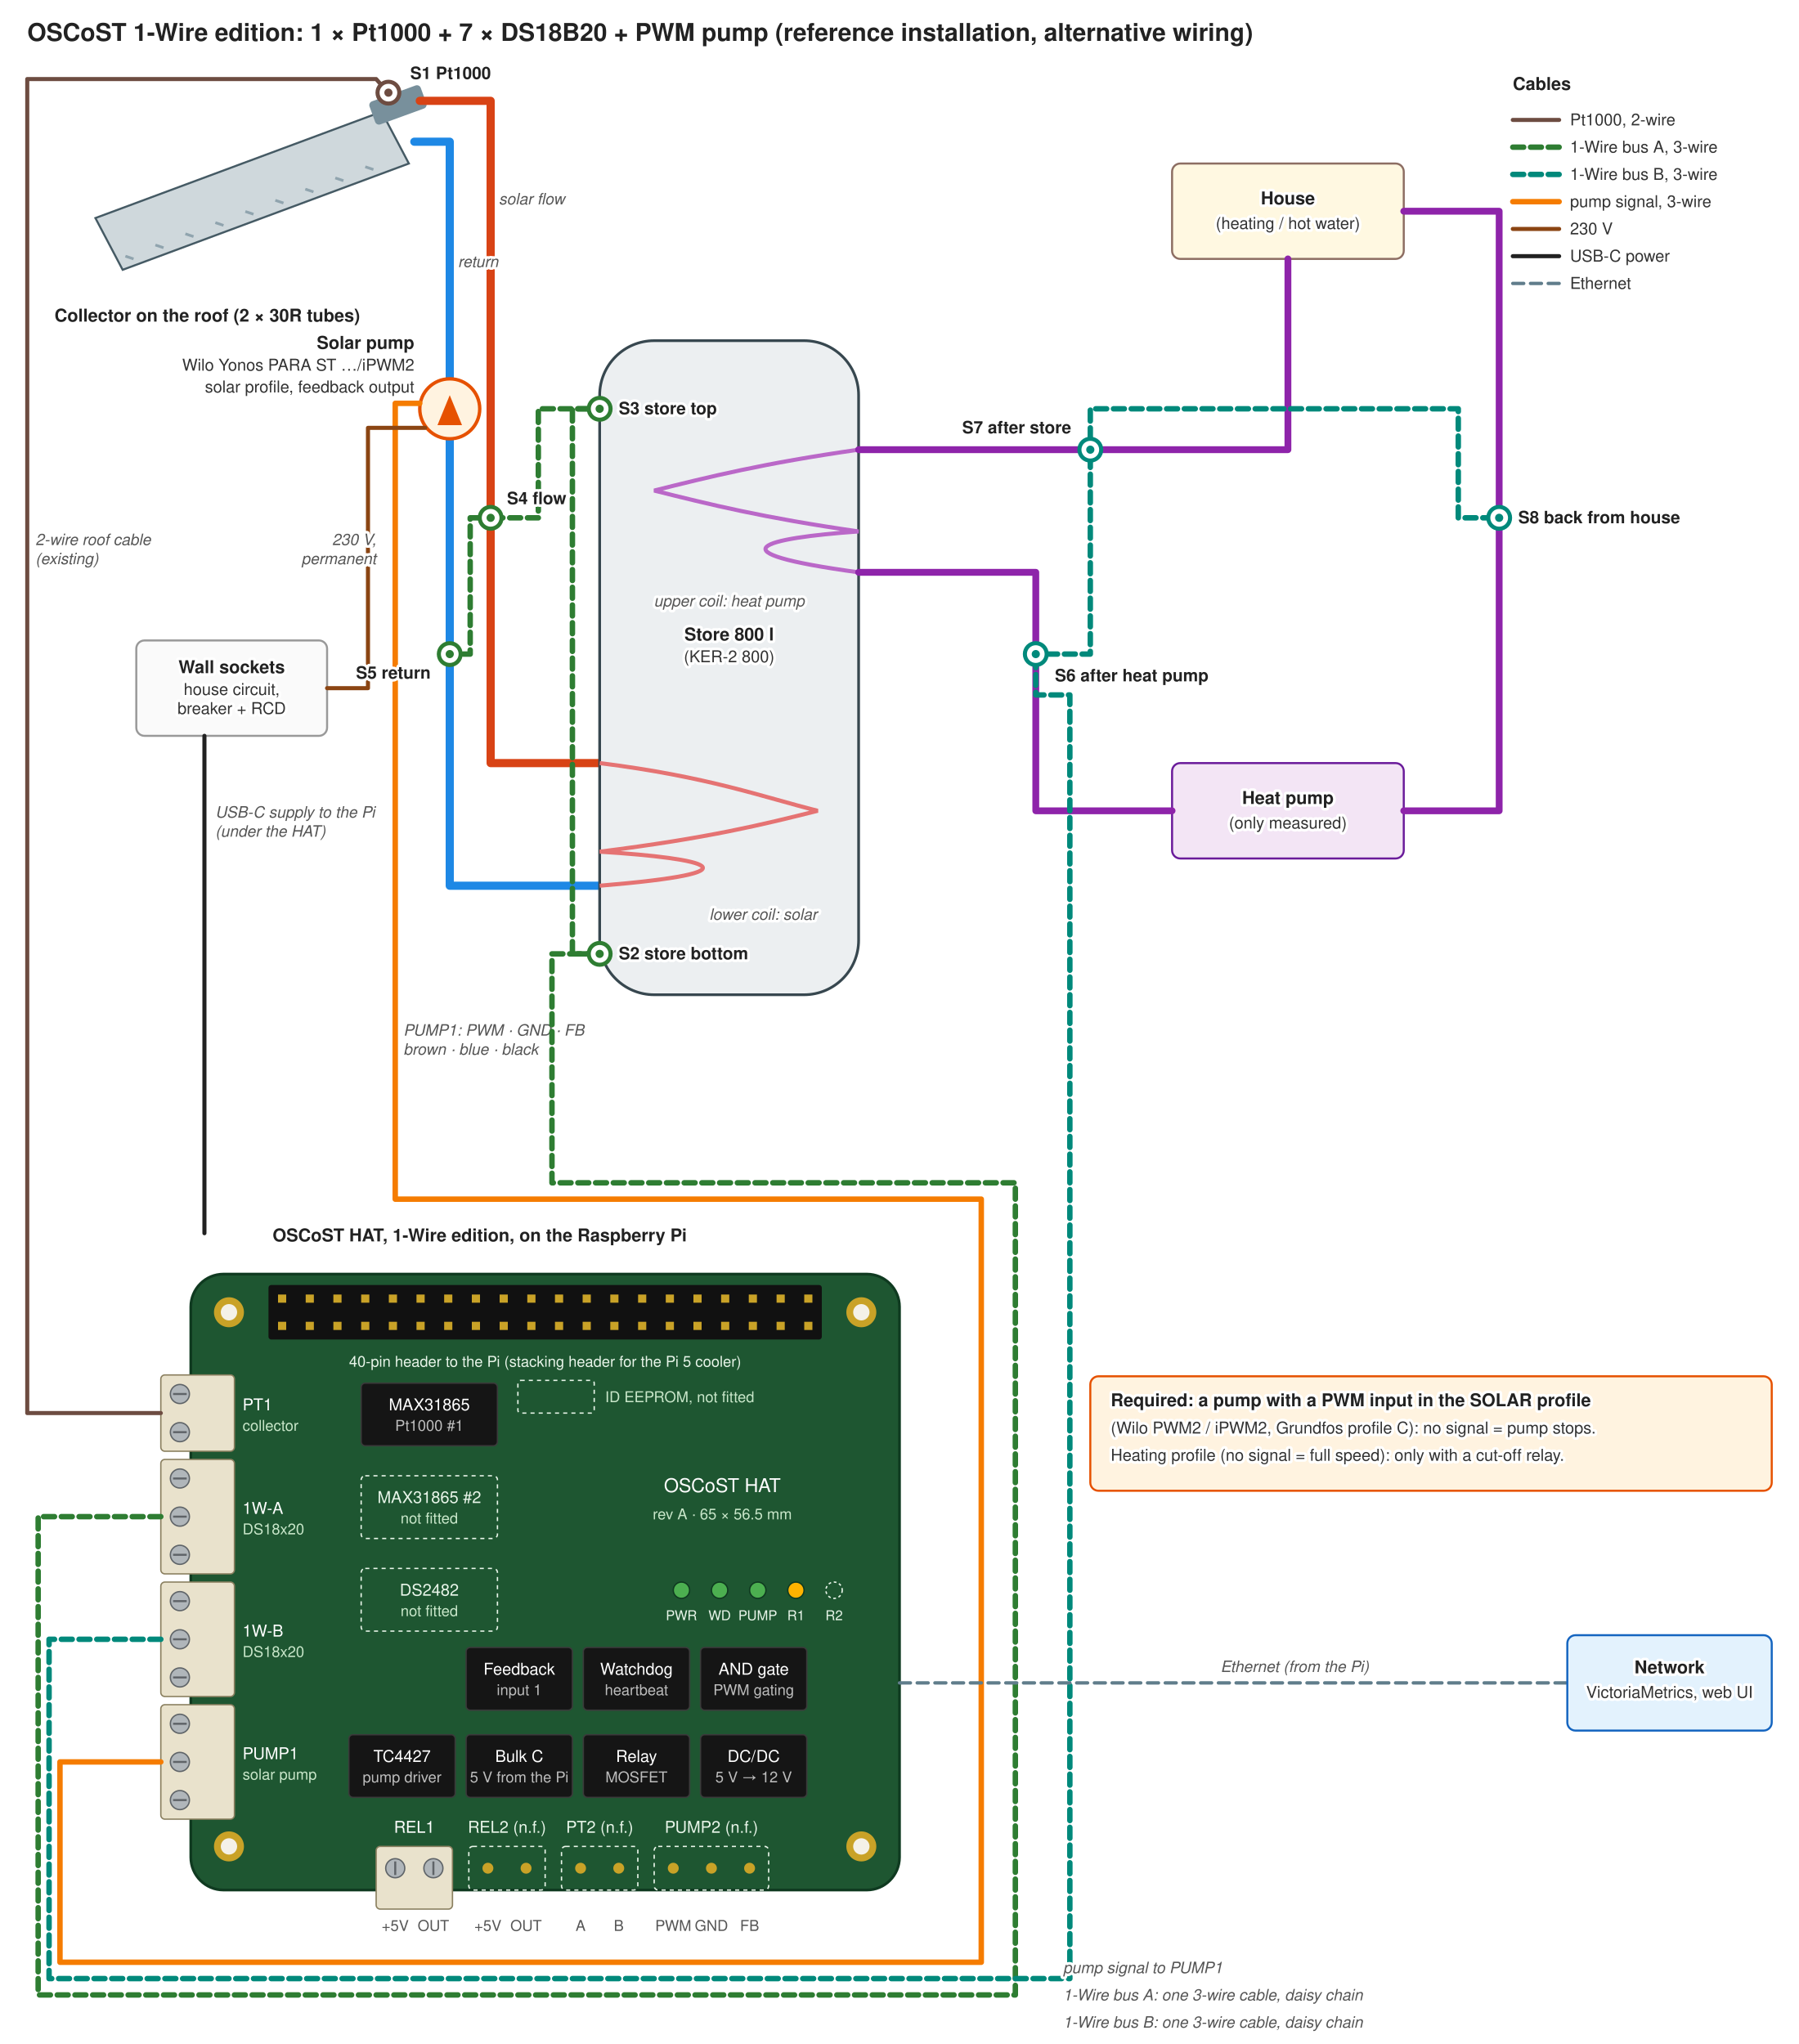
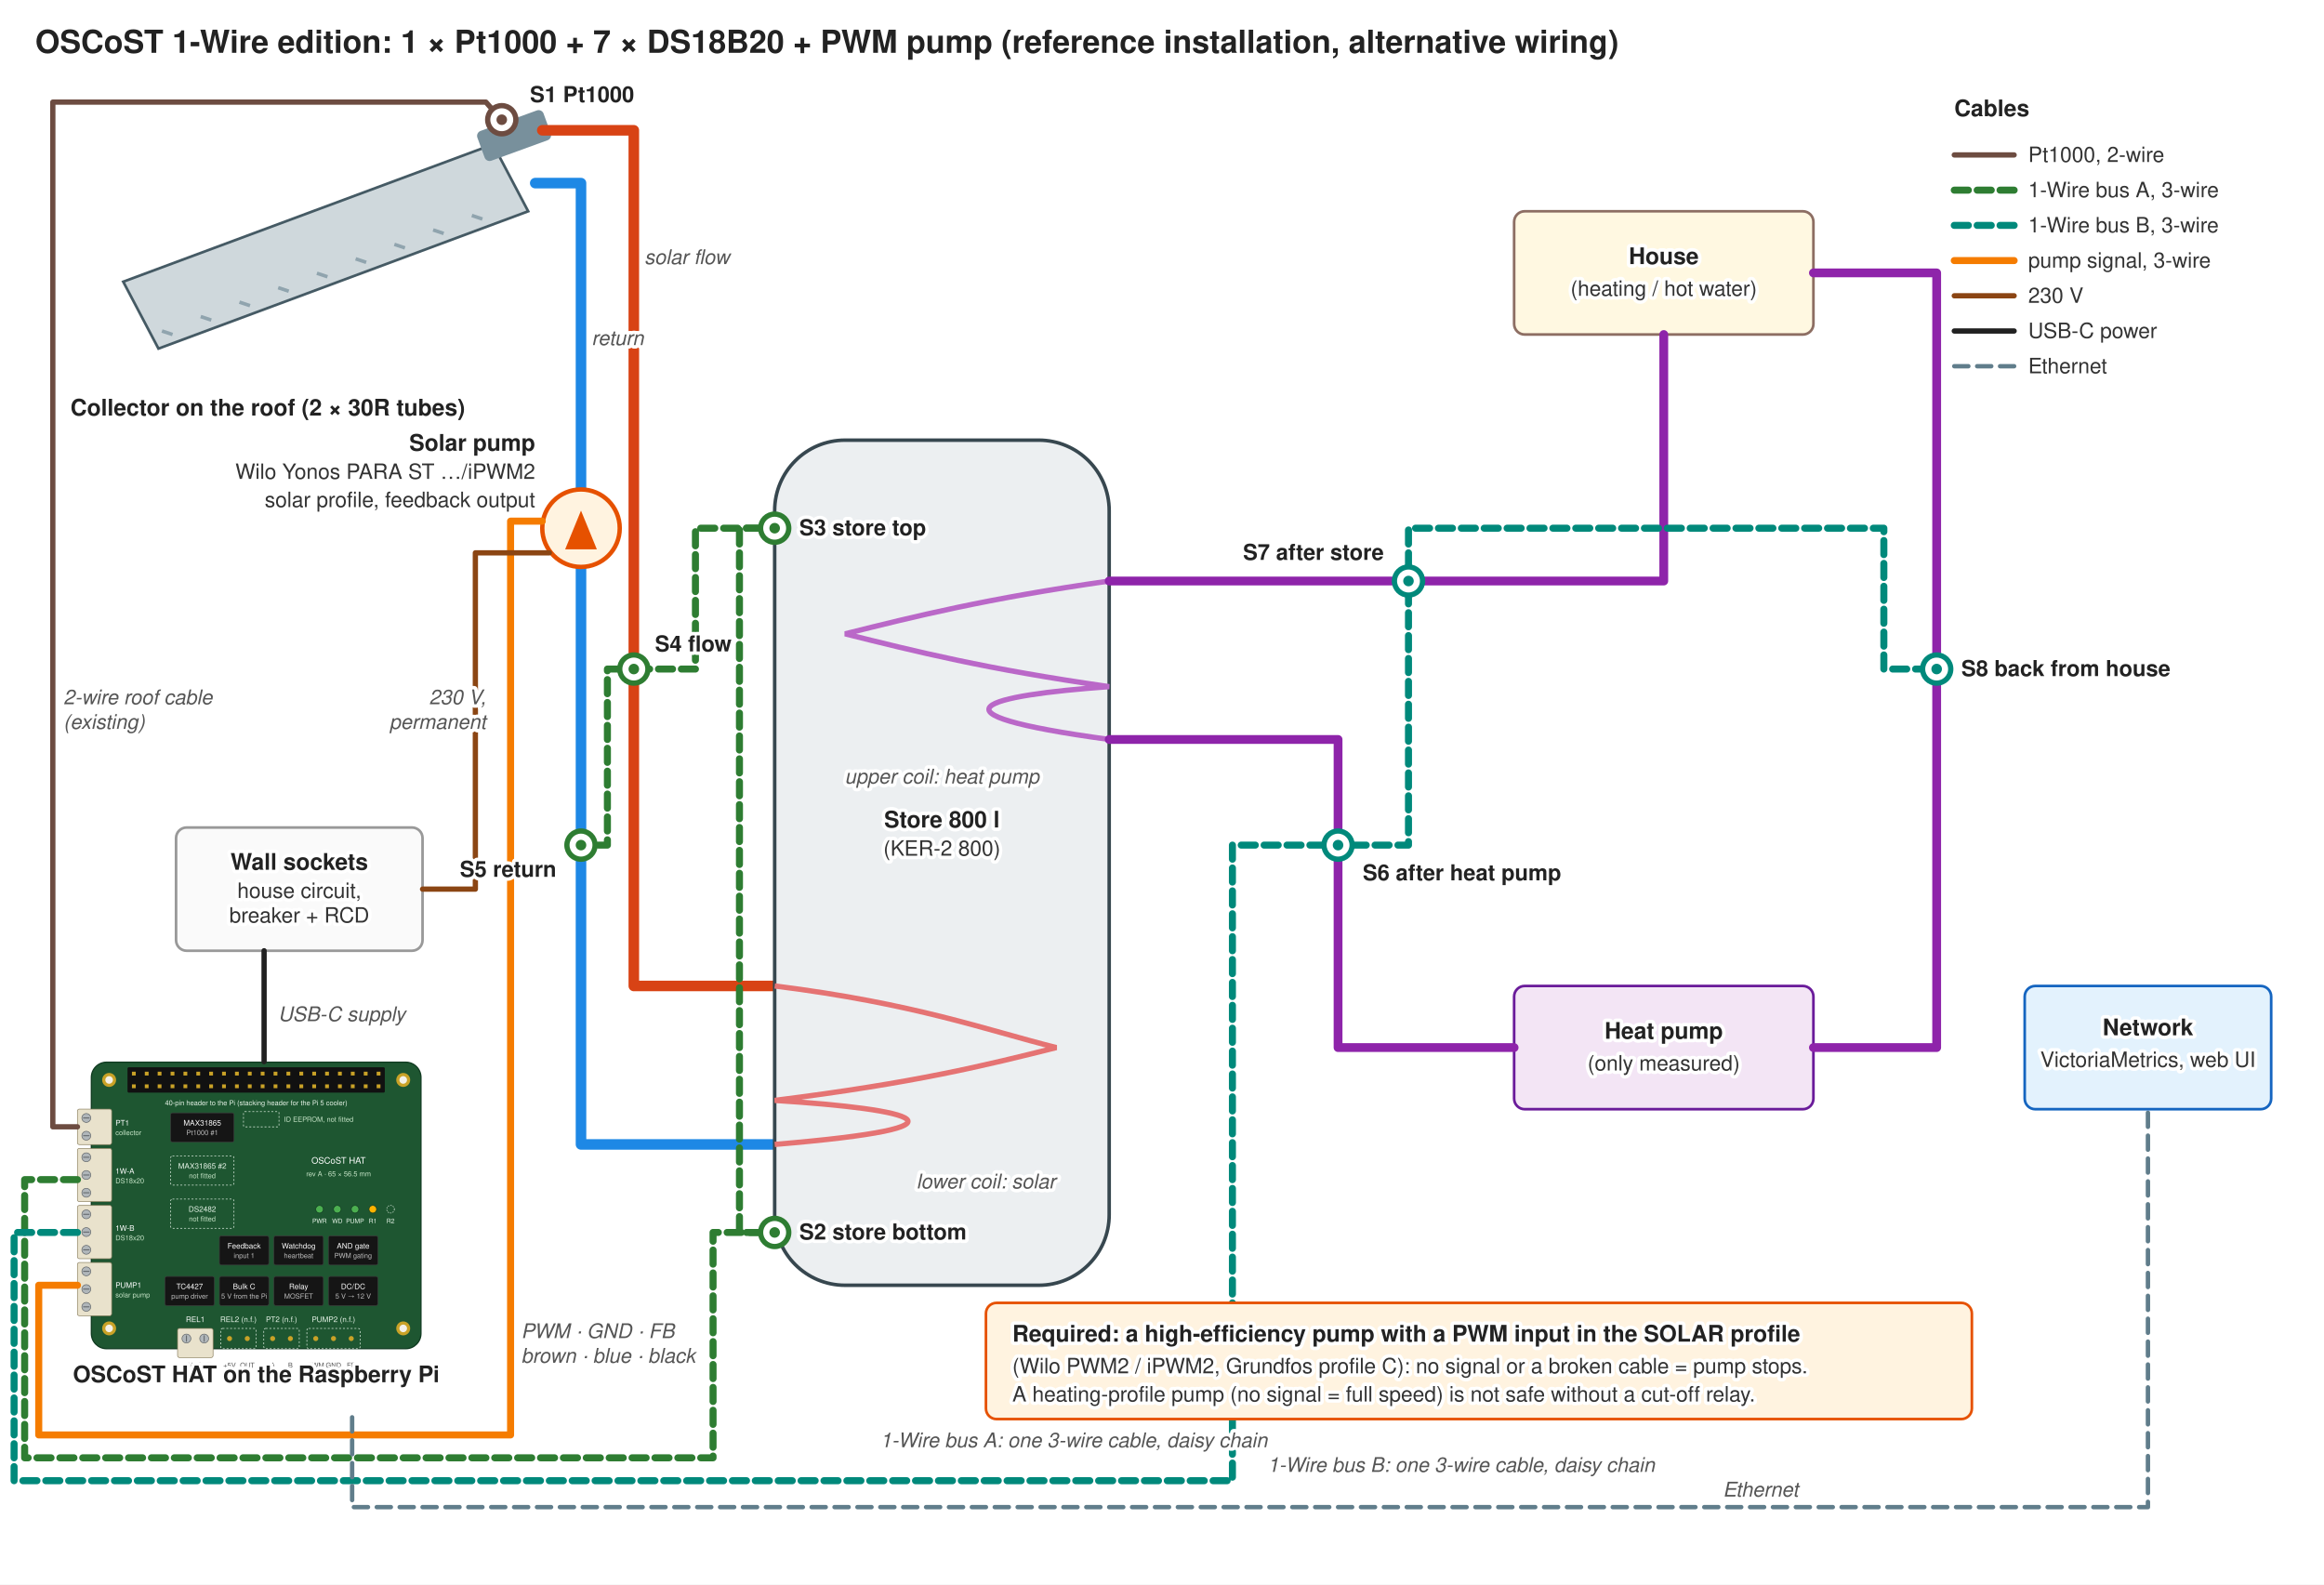
- <svg xmlns="http://www.w3.org/2000/svg" viewBox="0 0 1320 1500" font-family="Helvetica, Arial, sans-serif">
+ <svg xmlns="http://www.w3.org/2000/svg" viewBox="0 0 1320 900" font-family="Helvetica, Arial, sans-serif">
  <style>text{paint-order:stroke;stroke:#fff;stroke-width:4px;stroke-linejoin:round}.n{font-size:12px;fill:#333}.s{font-size:12.5px;font-weight:bold;fill:#222}.h{font-size:18px;font-weight:bold;fill:#222}.b{font-size:13px;font-weight:bold;fill:#222}.w{font-size:12px;fill:#fff;stroke:none}.wb{font-size:13px;font-weight:bold;fill:#fff;stroke:none}.o{font-size:11.5px;font-style:italic;fill:#555}.th,.ts{stroke:none}</style>
-   <rect width="1320" height="1500" fill="white" />
+   <rect width="1320" height="900" fill="white" />
  <text x="20" y="30" class="h" text-anchor="start">OSCoST 1-Wire edition: 1 × Pt1000 + 7 × DS18B20 + PWM pump (reference installation, alternative wiring)</text>
  <polygon points="70,160 280,82 300,120 90,198" fill="#cfd8dc" stroke="#455a64" stroke-width="1.5" />
  <line x1="92" y1="188.0" x2="98" y2="190.0" stroke="#90a4ae" stroke-width="2" />
  <line x1="114" y1="179.8" x2="120" y2="181.8" stroke="#90a4ae" stroke-width="2" />
  <line x1="136" y1="171.6" x2="142" y2="173.6" stroke="#90a4ae" stroke-width="2" />
  <line x1="158" y1="163.4" x2="164" y2="165.4" stroke="#90a4ae" stroke-width="2" />
  <line x1="180" y1="155.2" x2="186" y2="157.2" stroke="#90a4ae" stroke-width="2" />
  <line x1="202" y1="147.0" x2="208" y2="149.0" stroke="#90a4ae" stroke-width="2" />
  <line x1="224" y1="138.8" x2="230" y2="140.8" stroke="#90a4ae" stroke-width="2" />
  <line x1="246" y1="130.6" x2="252" y2="132.6" stroke="#90a4ae" stroke-width="2" />
  <line x1="268" y1="122.4" x2="274" y2="124.4" stroke="#90a4ae" stroke-width="2" />
  <rect x="272" y="68" width="40" height="18" rx="3" fill="#78909c" transform="rotate(-20 292 77)" />
  <text x="40" y="236" class="b" text-anchor="start">Collector on the roof (2 × 30R tubes)</text>
  <polyline points="308,74 360,74 360,560 440,560" fill="none" stroke="#d84315" stroke-width="6" stroke-linecap="round" stroke-linejoin="round" />
  <polyline points="440,650 330,650 330,104 304,104" fill="none" stroke="#1e88e5" stroke-width="6" stroke-linecap="round" stroke-linejoin="round" />
  <text x="366" y="150" class="o" text-anchor="start">solar flow</text>
  <text x="336" y="196" class="o" text-anchor="start">return</text>
  <circle cx="330" cy="300" r="22" fill="#fff3e0" stroke="#e65100" stroke-width="2.5" />
  <polygon points="321,312 339,312 330,290" fill="#e65100" />
  <text x="304" y="256" class="b" text-anchor="end">Solar pump</text>
  <text x="304" y="272" class="n" text-anchor="end">Wilo Yonos PARA ST …/iPWM2</text>
  <text x="304" y="288" class="n" text-anchor="end">solar profile, feedback output</text>
  <rect x="440" y="250" width="190" height="480" rx="40" fill="#eceff1" stroke="#37474f" stroke-width="2" />
  <path d="M440,560 C520,570 560,585 600,595 C560,605 520,615 440,625 C520,630 560,640 440,650" fill="none" stroke="#e57373" stroke-width="3" />
  <path d="M630,330 C560,340 520,350 480,360 C520,370 560,380 630,390 C560,395 520,405 630,420" fill="none" stroke="#ba68c8" stroke-width="3" />
  <text x="535" y="470" class="b" text-anchor="middle">Store 800 l</text>
  <text x="535" y="486" class="n" text-anchor="middle">(KER-2 800)</text>
  <text x="535" y="445" class="o" text-anchor="middle">upper coil: heat pump</text>
  <text x="560" y="675" class="o" text-anchor="middle">lower coil: solar</text>
  <rect x="860" y="120" width="170" height="70" rx="6" fill="#fff8e1" stroke="#8d6e63" stroke-width="1.5" />
  <text x="945" y="150" class="b" text-anchor="middle">House</text>
  <text x="945" y="168" class="n" text-anchor="middle">(heating / hot water)</text>
  <rect x="860" y="560" width="170" height="70" rx="6" fill="#f3e5f5" stroke="#6a1b9a" stroke-width="1.5" />
  <text x="945" y="590" class="b" text-anchor="middle">Heat pump</text>
  <text x="945" y="608" class="n" text-anchor="middle">(only measured)</text>
  <polyline points="860,595 760,595 760,420 630,420" fill="none" stroke="#8e24aa" stroke-width="5" stroke-linecap="round" stroke-linejoin="round" />
  <polyline points="630,330 945,330 945,190" fill="none" stroke="#8e24aa" stroke-width="5" stroke-linecap="round" stroke-linejoin="round" />
  <polyline points="1030,155 1100,155 1100,595 1030,595" fill="none" stroke="#8e24aa" stroke-width="5" stroke-linecap="round" stroke-linejoin="round" />
  <rect x="100" y="470" width="140" height="70" rx="6" fill="#fafafa" stroke="#999" stroke-width="1.5" />
  <text x="170" y="494" class="b" text-anchor="middle">Wall sockets</text>
  <text x="170" y="510" class="n" text-anchor="middle">house circuit,</text>
  <text x="170" y="524" class="n" text-anchor="middle">breaker + RCD</text>
-   <g transform="translate(60,905) scale(1.0)">
+   <g transform="translate(23.1,592.5) scale(0.36)">
    <rect x="80" y="30" width="520" height="452" rx="24" fill="#1E5631" stroke="#0F3A20" stroke-width="2" />
    <circle cx="108" cy="58" r="11" fill="#C9A227" />
    <circle cx="108" cy="58" r="6" fill="#F4F1E8" />
    <circle cx="572" cy="58" r="11" fill="#C9A227" />
    <circle cx="572" cy="58" r="6" fill="#F4F1E8" />
    <circle cx="108" cy="450" r="11" fill="#C9A227" />
    <circle cx="108" cy="450" r="6" fill="#F4F1E8" />
    <circle cx="572" cy="450" r="11" fill="#C9A227" />
    <circle cx="572" cy="450" r="6" fill="#F4F1E8" />
    <rect x="137" y="38" width="406" height="40" rx="2" fill="#111111" />
    <rect x="144.0" y="45" width="6" height="6" fill="#C9A227" />
    <rect x="144.0" y="65" width="6" height="6" fill="#C9A227" />
    <rect x="164.3" y="45" width="6" height="6" fill="#C9A227" />
    <rect x="164.3" y="65" width="6" height="6" fill="#C9A227" />
    <rect x="184.6" y="45" width="6" height="6" fill="#C9A227" />
    <rect x="184.6" y="65" width="6" height="6" fill="#C9A227" />
    <rect x="205.0" y="45" width="6" height="6" fill="#C9A227" />
    <rect x="205.0" y="65" width="6" height="6" fill="#C9A227" />
    <rect x="225.3" y="45" width="6" height="6" fill="#C9A227" />
    <rect x="225.3" y="65" width="6" height="6" fill="#C9A227" />
    <rect x="245.6" y="45" width="6" height="6" fill="#C9A227" />
    <rect x="245.6" y="65" width="6" height="6" fill="#C9A227" />
    <rect x="265.9" y="45" width="6" height="6" fill="#C9A227" />
    <rect x="265.9" y="65" width="6" height="6" fill="#C9A227" />
    <rect x="286.2" y="45" width="6" height="6" fill="#C9A227" />
    <rect x="286.2" y="65" width="6" height="6" fill="#C9A227" />
    <rect x="306.6" y="45" width="6" height="6" fill="#C9A227" />
    <rect x="306.6" y="65" width="6" height="6" fill="#C9A227" />
    <rect x="326.9" y="45" width="6" height="6" fill="#C9A227" />
    <rect x="326.9" y="65" width="6" height="6" fill="#C9A227" />
    <rect x="347.2" y="45" width="6" height="6" fill="#C9A227" />
    <rect x="347.2" y="65" width="6" height="6" fill="#C9A227" />
    <rect x="367.5" y="45" width="6" height="6" fill="#C9A227" />
    <rect x="367.5" y="65" width="6" height="6" fill="#C9A227" />
    <rect x="387.8" y="45" width="6" height="6" fill="#C9A227" />
    <rect x="387.8" y="65" width="6" height="6" fill="#C9A227" />
    <rect x="408.2" y="45" width="6" height="6" fill="#C9A227" />
    <rect x="408.2" y="65" width="6" height="6" fill="#C9A227" />
    <rect x="428.5" y="45" width="6" height="6" fill="#C9A227" />
    <rect x="428.5" y="65" width="6" height="6" fill="#C9A227" />
    <rect x="448.8" y="45" width="6" height="6" fill="#C9A227" />
    <rect x="448.8" y="65" width="6" height="6" fill="#C9A227" />
    <rect x="469.1" y="45" width="6" height="6" fill="#C9A227" />
    <rect x="469.1" y="65" width="6" height="6" fill="#C9A227" />
    <rect x="489.4" y="45" width="6" height="6" fill="#C9A227" />
    <rect x="489.4" y="65" width="6" height="6" fill="#C9A227" />
    <rect x="509.8" y="45" width="6" height="6" fill="#C9A227" />
    <rect x="509.8" y="65" width="6" height="6" fill="#C9A227" />
    <rect x="530.1" y="45" width="6" height="6" fill="#C9A227" />
    <rect x="530.1" y="65" width="6" height="6" fill="#C9A227" />
    <text class="ts" x="340" y="98" text-anchor="middle" style="font-size:11px;font-weight:400;fill:#E8F5E9">40-pin header to the Pi (stacking header for the Pi 5 cooler)</text>
    <rect x="320" y="108" width="56" height="24" rx="2" fill="none" stroke="#E8F5E9" stroke-width="1" stroke-dasharray="3 3" />
    <text class="ts" x="384" y="124" text-anchor="start" style="font-size:11px;font-weight:400;fill:#C8E6C9">ID EEPROM, not fitted</text>
    <rect x="58" y="104" width="54" height="56" rx="3" fill="#E9E2CC" stroke="#8A7F5F" stroke-width="1" />
    <circle cx="72" cy="118" r="7" fill="#B0B6BA" stroke="#5F6468" />
    <line x1="67" y1="118" x2="77" y2="118" stroke="#5F6468" stroke-width="1.5" />
    <circle cx="72" cy="146" r="7" fill="#B0B6BA" stroke="#5F6468" />
    <line x1="67" y1="146" x2="77" y2="146" stroke="#5F6468" stroke-width="1.5" />
    <text class="th" x="118" y="130.0" text-anchor="start" style="font-size:12px;font-weight:500;fill:#ffffff">PT1</text>
    <text class="ts" x="118" y="145.0" text-anchor="start" style="font-size:11px;font-weight:400;fill:#C8E6C9">collector</text>
    <rect x="58" y="166" width="54" height="84" rx="3" fill="#E9E2CC" stroke="#8A7F5F" stroke-width="1" />
    <circle cx="72" cy="180" r="7" fill="#B0B6BA" stroke="#5F6468" />
    <line x1="67" y1="180" x2="77" y2="180" stroke="#5F6468" stroke-width="1.5" />
    <circle cx="72" cy="208" r="7" fill="#B0B6BA" stroke="#5F6468" />
    <line x1="67" y1="208" x2="77" y2="208" stroke="#5F6468" stroke-width="1.5" />
    <circle cx="72" cy="236" r="7" fill="#B0B6BA" stroke="#5F6468" />
    <line x1="67" y1="236" x2="77" y2="236" stroke="#5F6468" stroke-width="1.5" />
    <text class="th" x="118" y="206.0" text-anchor="start" style="font-size:12px;font-weight:500;fill:#ffffff">1W-A</text>
    <text class="ts" x="118" y="221.0" text-anchor="start" style="font-size:11px;font-weight:400;fill:#C8E6C9">DS18x20</text>
    <rect x="58" y="256" width="54" height="84" rx="3" fill="#E9E2CC" stroke="#8A7F5F" stroke-width="1" />
    <circle cx="72" cy="270" r="7" fill="#B0B6BA" stroke="#5F6468" />
    <line x1="67" y1="270" x2="77" y2="270" stroke="#5F6468" stroke-width="1.5" />
    <circle cx="72" cy="298" r="7" fill="#B0B6BA" stroke="#5F6468" />
    <line x1="67" y1="298" x2="77" y2="298" stroke="#5F6468" stroke-width="1.5" />
    <circle cx="72" cy="326" r="7" fill="#B0B6BA" stroke="#5F6468" />
    <line x1="67" y1="326" x2="77" y2="326" stroke="#5F6468" stroke-width="1.5" />
    <text class="th" x="118" y="296.0" text-anchor="start" style="font-size:12px;font-weight:500;fill:#ffffff">1W-B</text>
    <text class="ts" x="118" y="311.0" text-anchor="start" style="font-size:11px;font-weight:400;fill:#C8E6C9">DS18x20</text>
    <rect x="58" y="346" width="54" height="84" rx="3" fill="#E9E2CC" stroke="#8A7F5F" stroke-width="1" />
    <circle cx="72" cy="360" r="7" fill="#B0B6BA" stroke="#5F6468" />
    <line x1="67" y1="360" x2="77" y2="360" stroke="#5F6468" stroke-width="1.5" />
    <circle cx="72" cy="388" r="7" fill="#B0B6BA" stroke="#5F6468" />
    <line x1="67" y1="388" x2="77" y2="388" stroke="#5F6468" stroke-width="1.5" />
    <circle cx="72" cy="416" r="7" fill="#B0B6BA" stroke="#5F6468" />
    <line x1="67" y1="416" x2="77" y2="416" stroke="#5F6468" stroke-width="1.5" />
    <text class="th" x="118" y="386.0" text-anchor="start" style="font-size:12px;font-weight:500;fill:#ffffff">PUMP1</text>
    <text class="ts" x="118" y="401.0" text-anchor="start" style="font-size:11px;font-weight:400;fill:#C8E6C9">solar pump</text>
    <rect x="216" y="450" width="56" height="46" rx="3" fill="#E9E2CC" stroke="#8A7F5F" stroke-width="1" />
    <circle cx="230" cy="466" r="7" fill="#B0B6BA" stroke="#5F6468" />
    <line x1="230" y1="461" x2="230" y2="471" stroke="#5F6468" stroke-width="1.5" />
    <text class="ts" x="230" y="512" text-anchor="middle" style="font-size:11px;font-weight:400;fill:#555555">+5V</text>
    <circle cx="258" cy="466" r="7" fill="#B0B6BA" stroke="#5F6468" />
    <line x1="258" y1="461" x2="258" y2="471" stroke="#5F6468" stroke-width="1.5" />
    <text class="ts" x="258" y="512" text-anchor="middle" style="font-size:11px;font-weight:400;fill:#555555">OUT</text>
    <text class="th" x="244.0" y="440" text-anchor="middle" style="font-size:12px;font-weight:500;fill:#ffffff">REL1</text>
    <rect x="284" y="450" width="56" height="32" rx="3" fill="none" stroke="#E8F5E9" stroke-width="1" stroke-dasharray="3 3" />
    <circle cx="298" cy="466" r="4" fill="#C9A227" />
    <text class="ts" x="298" y="512" text-anchor="middle" style="font-size:11px;font-weight:400;fill:#555555">+5V</text>
    <circle cx="326" cy="466" r="4" fill="#C9A227" />
    <text class="ts" x="326" y="512" text-anchor="middle" style="font-size:11px;font-weight:400;fill:#555555">OUT</text>
    <text class="th" x="312.0" y="440" text-anchor="middle" style="font-size:12px;font-weight:500;fill:#E8F5E9">REL2 (n.f.)</text>
    <rect x="352" y="450" width="56" height="32" rx="3" fill="none" stroke="#E8F5E9" stroke-width="1" stroke-dasharray="3 3" />
    <circle cx="366" cy="466" r="4" fill="#C9A227" />
    <text class="ts" x="366" y="512" text-anchor="middle" style="font-size:11px;font-weight:400;fill:#555555">A</text>
    <circle cx="394" cy="466" r="4" fill="#C9A227" />
    <text class="ts" x="394" y="512" text-anchor="middle" style="font-size:11px;font-weight:400;fill:#555555">B</text>
    <text class="th" x="380.0" y="440" text-anchor="middle" style="font-size:12px;font-weight:500;fill:#E8F5E9">PT2 (n.f.)</text>
    <rect x="420" y="450" width="84" height="32" rx="3" fill="none" stroke="#E8F5E9" stroke-width="1" stroke-dasharray="3 3" />
    <circle cx="434" cy="466" r="4" fill="#C9A227" />
    <text class="ts" x="434" y="512" text-anchor="middle" style="font-size:11px;font-weight:400;fill:#555555">PWM</text>
    <circle cx="462" cy="466" r="4" fill="#C9A227" />
    <text class="ts" x="462" y="512" text-anchor="middle" style="font-size:11px;font-weight:400;fill:#555555">GND</text>
    <circle cx="490" cy="466" r="4" fill="#C9A227" />
    <text class="ts" x="490" y="512" text-anchor="middle" style="font-size:11px;font-weight:400;fill:#555555">FB</text>
    <text class="th" x="462.0" y="440" text-anchor="middle" style="font-size:12px;font-weight:500;fill:#E8F5E9">PUMP2 (n.f.)</text>
    <rect x="205" y="110" width="100" height="46" rx="3" fill="#151515" stroke="#3a3a3a" stroke-width="1" />
    <text class="th" x="255.0" y="130.0" text-anchor="middle" style="font-size:12px;font-weight:500;fill:#ffffff">MAX31865</text>
    <text class="ts" x="255.0" y="145.0" text-anchor="middle" style="font-size:11px;font-weight:400;fill:#bdbdbd">Pt1000 #1</text>
    <rect x="205" y="178" width="100" height="46" rx="3" fill="none" stroke="#E8F5E9" stroke-width="1" stroke-dasharray="3 3" />
    <text class="th" x="255" y="198" text-anchor="middle" style="font-size:12px;font-weight:500;fill:#E8F5E9">MAX31865 #2</text>
    <text class="ts" x="255" y="213" text-anchor="middle" style="font-size:11px;font-weight:400;fill:#C8E6C9">not fitted</text>
    <rect x="205" y="246" width="100" height="46" rx="3" fill="none" stroke="#E8F5E9" stroke-width="1" stroke-dasharray="3 3" />
    <text class="th" x="255" y="266" text-anchor="middle" style="font-size:12px;font-weight:500;fill:#E8F5E9">DS2482</text>
    <text class="ts" x="255" y="281" text-anchor="middle" style="font-size:11px;font-weight:400;fill:#C8E6C9">not fitted</text>
    <rect x="196" y="368" width="78" height="46" rx="3" fill="#151515" stroke="#3a3a3a" stroke-width="1" />
    <text class="th" x="235.0" y="388.0" text-anchor="middle" style="font-size:12px;font-weight:500;fill:#ffffff">TC4427</text>
    <text class="ts" x="235.0" y="403.0" text-anchor="middle" style="font-size:11px;font-weight:400;fill:#bdbdbd">pump driver</text>
    <rect x="282" y="368" width="78" height="46" rx="3" fill="#151515" stroke="#3a3a3a" stroke-width="1" />
    <text class="th" x="321.0" y="388.0" text-anchor="middle" style="font-size:12px;font-weight:500;fill:#ffffff">Bulk C</text>
    <text class="ts" x="321.0" y="403.0" text-anchor="middle" style="font-size:11px;font-weight:400;fill:#bdbdbd">5 V from the Pi</text>
    <rect x="368" y="368" width="78" height="46" rx="3" fill="#151515" stroke="#3a3a3a" stroke-width="1" />
    <text class="th" x="407.0" y="388.0" text-anchor="middle" style="font-size:12px;font-weight:500;fill:#ffffff">Relay</text>
    <text class="ts" x="407.0" y="403.0" text-anchor="middle" style="font-size:11px;font-weight:400;fill:#bdbdbd">MOSFET</text>
    <rect x="454" y="368" width="78" height="46" rx="3" fill="#151515" stroke="#3a3a3a" stroke-width="1" />
    <text class="th" x="493.0" y="388.0" text-anchor="middle" style="font-size:12px;font-weight:500;fill:#ffffff">DC/DC</text>
    <text class="ts" x="493.0" y="403.0" text-anchor="middle" style="font-size:11px;font-weight:400;fill:#bdbdbd">5 V → 12 V</text>
    <rect x="282" y="304" width="78" height="46" rx="3" fill="#151515" stroke="#3a3a3a" stroke-width="1" />
    <text class="th" x="321.0" y="324.0" text-anchor="middle" style="font-size:12px;font-weight:500;fill:#ffffff">Feedback</text>
    <text class="ts" x="321.0" y="339.0" text-anchor="middle" style="font-size:11px;font-weight:400;fill:#bdbdbd">input 1</text>
    <rect x="368" y="304" width="78" height="46" rx="3" fill="#151515" stroke="#3a3a3a" stroke-width="1" />
    <text class="th" x="407.0" y="324.0" text-anchor="middle" style="font-size:12px;font-weight:500;fill:#ffffff">Watchdog</text>
    <text class="ts" x="407.0" y="339.0" text-anchor="middle" style="font-size:11px;font-weight:400;fill:#bdbdbd">heartbeat</text>
    <rect x="454" y="304" width="78" height="46" rx="3" fill="#151515" stroke="#3a3a3a" stroke-width="1" />
    <text class="th" x="493.0" y="324.0" text-anchor="middle" style="font-size:12px;font-weight:500;fill:#ffffff">AND gate</text>
    <text class="ts" x="493.0" y="339.0" text-anchor="middle" style="font-size:11px;font-weight:400;fill:#bdbdbd">PWM gating</text>
    <circle cx="440" cy="262" r="6" fill="#4CAF50" stroke="#0F3A20" />
    <text class="ts" x="440" y="284" text-anchor="middle" style="font-size:10px;font-weight:400;fill:#E8F5E9">PWR</text>
    <circle cx="468" cy="262" r="6" fill="#4CAF50" stroke="#0F3A20" />
    <text class="ts" x="468" y="284" text-anchor="middle" style="font-size:10px;font-weight:400;fill:#E8F5E9">WD</text>
    <circle cx="496" cy="262" r="6" fill="#4CAF50" stroke="#0F3A20" />
    <text class="ts" x="496" y="284" text-anchor="middle" style="font-size:10px;font-weight:400;fill:#E8F5E9">PUMP</text>
    <circle cx="524" cy="262" r="6" fill="#FFB300" stroke="#0F3A20" />
    <text class="ts" x="524" y="284" text-anchor="middle" style="font-size:10px;font-weight:400;fill:#E8F5E9">R1</text>
    <circle cx="552" cy="262" r="6" fill="none" stroke="#E8F5E9" stroke-dasharray="2 2" />
    <text class="ts" x="552" y="284" text-anchor="middle" style="font-size:10px;font-weight:400;fill:#E8F5E9">R2</text>
    <text class="th" x="470" y="190" text-anchor="middle" style="font-size:14px;font-weight:500;fill:#ffffff">OSCoST HAT</text>
    <text class="ts" x="470" y="210" text-anchor="middle" style="font-size:11px;font-weight:400;fill:#C8E6C9">rev A · 65 × 56.5 mm</text>
  </g>
-   <text x="200" y="911" class="b" text-anchor="start">OSCoST HAT, 1-Wire edition, on the Raspberry Pi</text>
-   <polyline points="118.0,1037.0 20,1037.0 20,58 276,58 283,66" fill="none" stroke="#6d4c41" stroke-width="3" stroke-linecap="round" stroke-linejoin="round" />
-   <text x="26" y="400" class="o" text-anchor="start">2-wire roof cable</text>
-   <text x="26" y="414" class="o" text-anchor="start">(existing)</text>
-   <polyline points="118.0,1293.0 44,1293.0 44,1440 720,1440 720,880 290,880 290,296 308,296" fill="none" stroke="#f57c00" stroke-width="4" stroke-linecap="round" stroke-linejoin="round" />
+   <text x="145.52" y="785.08" class="b" text-anchor="middle">OSCoST HAT on the Raspberry Pi</text>
+   <polyline points="44,640 30,640 30,58 276,58 283,66" fill="none" stroke="#6d4c41" stroke-width="3" stroke-linecap="round" stroke-linejoin="round" />
+   <text x="36" y="400" class="o" text-anchor="start">2-wire roof cable</text>
+   <text x="36" y="414" class="o" text-anchor="start">(existing)</text>
+   <polyline points="44,730 22,730 22,815 290,815 290,296 308,296" fill="none" stroke="#f57c00" stroke-width="4" stroke-linecap="round" stroke-linejoin="round" />
  <polyline points="312,314 270,314 270,505 240,505" fill="none" stroke="#8B4513" stroke-width="3" stroke-linecap="round" stroke-linejoin="round" />
-   <text x="296" y="760" class="o" text-anchor="start">PUMP1: PWM · GND · FB</text>
+   <text x="296" y="760" class="o" text-anchor="start">PWM · GND · FB</text>
  <text x="296" y="774" class="o" text-anchor="start">brown · blue · black</text>
  <text x="276" y="400" class="o" text-anchor="end">230 V,</text>
  <text x="276" y="414" class="o" text-anchor="end">permanent</text>
-   <polyline points="150,540 150,905" fill="none" stroke="#212121" stroke-width="3" stroke-linecap="round" stroke-linejoin="round" />
-   <text x="158" y="600" class="o" text-anchor="start">USB-C supply to the Pi</text>
-   <text x="158" y="614" class="o" text-anchor="start">(under the HAT)</text>
-   <polyline points="118.0,1113.0 28,1113.0 28,1464 745,1464 745,868 405,868 405,700 432,700" fill="none" stroke="#2e7d32" stroke-width="4" stroke-linecap="round" stroke-linejoin="round" stroke-dasharray="8 5" />
+   <polyline points="150,603 150,540" fill="none" stroke="#212121" stroke-width="3" stroke-linecap="round" stroke-linejoin="round" />
+   <text x="158" y="580" class="o" text-anchor="start">USB-C supply</text>
+   <polyline points="44,670 14,670 14,828 405,828 405,700 432,700" fill="none" stroke="#2e7d32" stroke-width="4" stroke-linecap="round" stroke-linejoin="round" stroke-dasharray="8 5" />
  <polyline points="432,700 420,700 420,300 432,300" fill="none" stroke="#2e7d32" stroke-width="4" stroke-linecap="round" stroke-linejoin="round" stroke-dasharray="8 5" />
  <polyline points="432,300 395,300 395,380 368,380" fill="none" stroke="#2e7d32" stroke-width="4" stroke-linecap="round" stroke-linejoin="round" stroke-dasharray="8 5" />
  <polyline points="352,380 345,380 345,480 338,480" fill="none" stroke="#2e7d32" stroke-width="4" stroke-linecap="round" stroke-linejoin="round" stroke-dasharray="8 5" />
-   <polyline points="118.0,1203.0 36,1203.0 36,1452 785,1452 785,510 760,510 760,488" fill="none" stroke="#00897b" stroke-width="4" stroke-linecap="round" stroke-linejoin="round" stroke-dasharray="8 5" />
+   <polyline points="44,700 8,700 8,841 700,841 700,480 752,480" fill="none" stroke="#00897b" stroke-width="4" stroke-linecap="round" stroke-linejoin="round" stroke-dasharray="8 5" />
  <polyline points="768,480 800,480 800,338" fill="none" stroke="#00897b" stroke-width="4" stroke-linecap="round" stroke-linejoin="round" stroke-dasharray="8 5" />
  <polyline points="800,322 800,300 1070,300 1070,380 1092,380" fill="none" stroke="#00897b" stroke-width="4" stroke-linecap="round" stroke-linejoin="round" stroke-dasharray="8 5" />
-   <polyline points="660,1235 1150,1235" fill="none" stroke="#607d8b" stroke-width="2.5" stroke-linecap="round" stroke-linejoin="round" stroke-dasharray="8 5" />
-   <rect x="1150" y="1200" width="150" height="70" rx="6" fill="#e3f2fd" stroke="#1565c0" stroke-width="1.5" />
-   <text x="1225" y="1228" class="b" text-anchor="middle">Network</text>
-   <text x="1225" y="1246" class="n" text-anchor="middle">VictoriaMetrics, web UI</text>
-   <text x="950" y="1227" class="o" text-anchor="middle">Ethernet (from the Pi)</text>
-   <text x="780" y="1468" class="o" text-anchor="start">1-Wire bus A: one 3-wire cable, daisy chain</text>
-   <text x="780" y="1488" class="o" text-anchor="start">1-Wire bus B: one 3-wire cable, daisy chain</text>
-   <text x="780" y="1448" class="o" text-anchor="start">pump signal to PUMP1</text>
+   <polyline points="200,805 200,856 1220,856 1220,630" fill="none" stroke="#607d8b" stroke-width="2.5" stroke-linecap="round" stroke-linejoin="round" stroke-dasharray="8 5" />
+   <rect x="1150" y="560" width="140" height="70" rx="6" fill="#e3f2fd" stroke="#1565c0" stroke-width="1.5" />
+   <text x="1220" y="588" class="b" text-anchor="middle">Network</text>
+   <text x="1220" y="606" class="n" text-anchor="middle">VictoriaMetrics, web UI</text>
+   <text x="1000" y="850" class="o" text-anchor="middle">Ethernet</text>
+   <text x="500" y="822" class="o" text-anchor="start">1-Wire bus A: one 3-wire cable, daisy chain</text>
+   <text x="500" y="835" class="o" text-anchor="start" />
+   <text x="720" y="836" class="o" text-anchor="start">1-Wire bus B: one 3-wire cable, daisy chain</text>
  <circle cx="285" cy="68" r="8" fill="#fff" stroke="#6d4c41" stroke-width="3" />
  <circle cx="285" cy="68" r="3" fill="#6d4c41" />
  <text x="301" y="58" class="s" text-anchor="start">S1 Pt1000</text>
  <circle cx="440" cy="700" r="8" fill="#fff" stroke="#2e7d32" stroke-width="3" />
  <circle cx="440" cy="700" r="3" fill="#2e7d32" />
  <text x="454" y="704" class="s" text-anchor="start">S2 store bottom</text>
  <circle cx="440" cy="300" r="8" fill="#fff" stroke="#2e7d32" stroke-width="3" />
  <circle cx="440" cy="300" r="3" fill="#2e7d32" />
  <text x="454" y="304" class="s" text-anchor="start">S3 store top</text>
  <circle cx="360" cy="380" r="8" fill="#fff" stroke="#2e7d32" stroke-width="3" />
  <circle cx="360" cy="380" r="3" fill="#2e7d32" />
  <text x="372" y="370" class="s" text-anchor="start">S4 flow</text>
  <circle cx="330" cy="480" r="8" fill="#fff" stroke="#2e7d32" stroke-width="3" />
  <circle cx="330" cy="480" r="3" fill="#2e7d32" />
  <text x="316" y="498" class="s" text-anchor="end">S5 return</text>
  <circle cx="760" cy="480" r="8" fill="#fff" stroke="#00897b" stroke-width="3" />
  <circle cx="760" cy="480" r="3" fill="#00897b" />
  <text x="774" y="500" class="s" text-anchor="start">S6 after heat pump</text>
  <circle cx="800" cy="330" r="8" fill="#fff" stroke="#00897b" stroke-width="3" />
  <circle cx="800" cy="330" r="3" fill="#00897b" />
  <text x="786" y="318" class="s" text-anchor="end">S7 after store</text>
  <circle cx="1100" cy="380" r="8" fill="#fff" stroke="#00897b" stroke-width="3" />
  <circle cx="1100" cy="380" r="3" fill="#00897b" />
  <text x="1114" y="384" class="s" text-anchor="start">S8 back from house</text>
  <text x="1110" y="66" class="b" text-anchor="start">Cables</text>
  <polyline points="1110,88 1144,88" fill="none" stroke="#6d4c41" stroke-width="3" stroke-linecap="round" stroke-linejoin="round" />
  <text x="1152" y="92" class="n" text-anchor="start">Pt1000, 2-wire</text>
  <polyline points="1110,108 1144,108" fill="none" stroke="#2e7d32" stroke-width="4" stroke-linecap="round" stroke-linejoin="round" stroke-dasharray="8 5" />
  <text x="1152" y="112" class="n" text-anchor="start">1-Wire bus A, 3-wire</text>
  <polyline points="1110,128 1144,128" fill="none" stroke="#00897b" stroke-width="4" stroke-linecap="round" stroke-linejoin="round" stroke-dasharray="8 5" />
  <text x="1152" y="132" class="n" text-anchor="start">1-Wire bus B, 3-wire</text>
  <polyline points="1110,148 1144,148" fill="none" stroke="#f57c00" stroke-width="4" stroke-linecap="round" stroke-linejoin="round" />
  <text x="1152" y="152" class="n" text-anchor="start">pump signal, 3-wire</text>
  <polyline points="1110,168 1144,168" fill="none" stroke="#8B4513" stroke-width="3" stroke-linecap="round" stroke-linejoin="round" />
  <text x="1152" y="172" class="n" text-anchor="start">230 V</text>
  <polyline points="1110,188 1144,188" fill="none" stroke="#212121" stroke-width="3" stroke-linecap="round" stroke-linejoin="round" />
  <text x="1152" y="192" class="n" text-anchor="start">USB-C power</text>
  <polyline points="1110,208 1144,208" fill="none" stroke="#607d8b" stroke-width="2.5" stroke-linecap="round" stroke-linejoin="round" stroke-dasharray="8 5" />
  <text x="1152" y="212" class="n" text-anchor="start">Ethernet</text>
-   <rect x="800" y="1010" width="500" height="84" rx="6" fill="#fff3e0" stroke="#e65100" stroke-width="1.5" />
-   <text x="815" y="1032" class="b" text-anchor="start">Required: a pump with a PWM input in the SOLAR profile</text>
-   <text x="815" y="1052" class="n" text-anchor="start">(Wilo PWM2 / iPWM2, Grundfos profile C): no signal = pump stops.</text>
-   <text x="815" y="1072" class="n" text-anchor="start">Heating profile (no signal = full speed): only with a cut-off relay.</text>
+   <rect x="560" y="740" width="560" height="66" rx="6" fill="#fff3e0" stroke="#e65100" stroke-width="1.5" />
+   <text x="575" y="762" class="b" text-anchor="start">Required: a high-efficiency pump with a PWM input in the SOLAR profile</text>
+   <text x="575" y="780" class="n" text-anchor="start">(Wilo PWM2 / iPWM2, Grundfos profile C): no signal or a broken cable = pump stops.</text>
+   <text x="575" y="796" class="n" text-anchor="start">A heating-profile pump (no signal = full speed) is not safe without a cut-off relay.</text>
</svg>
